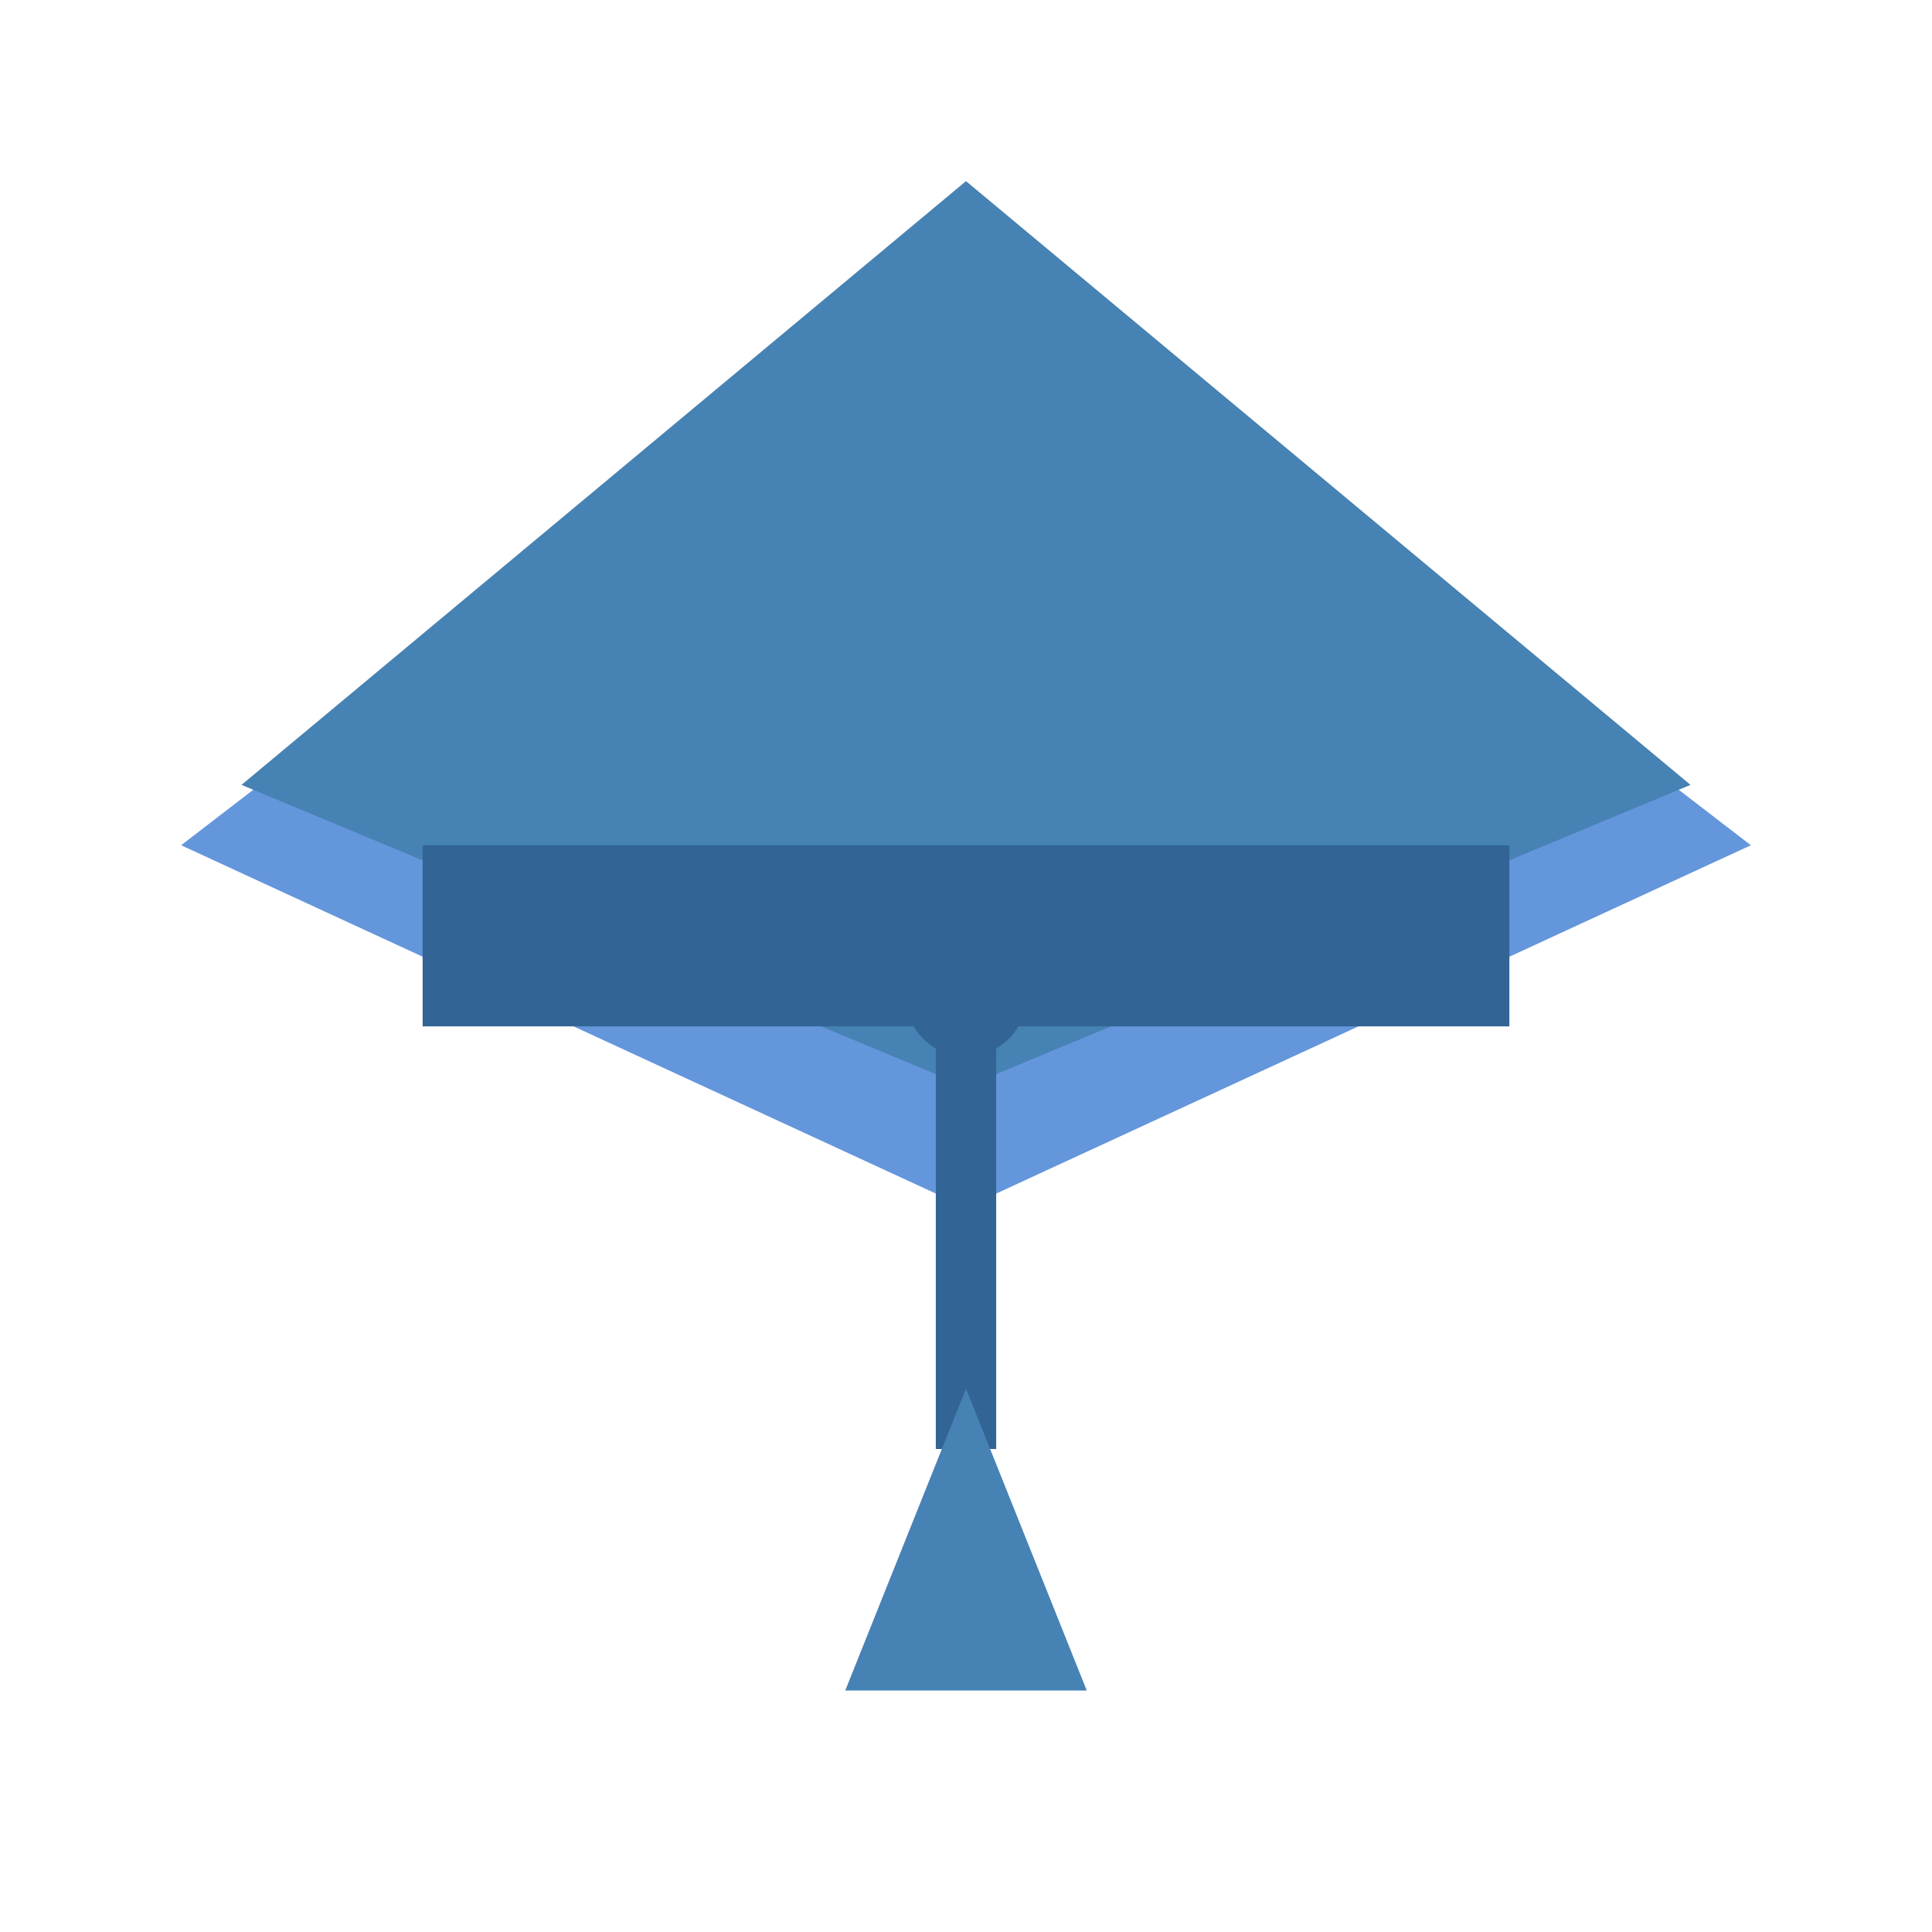
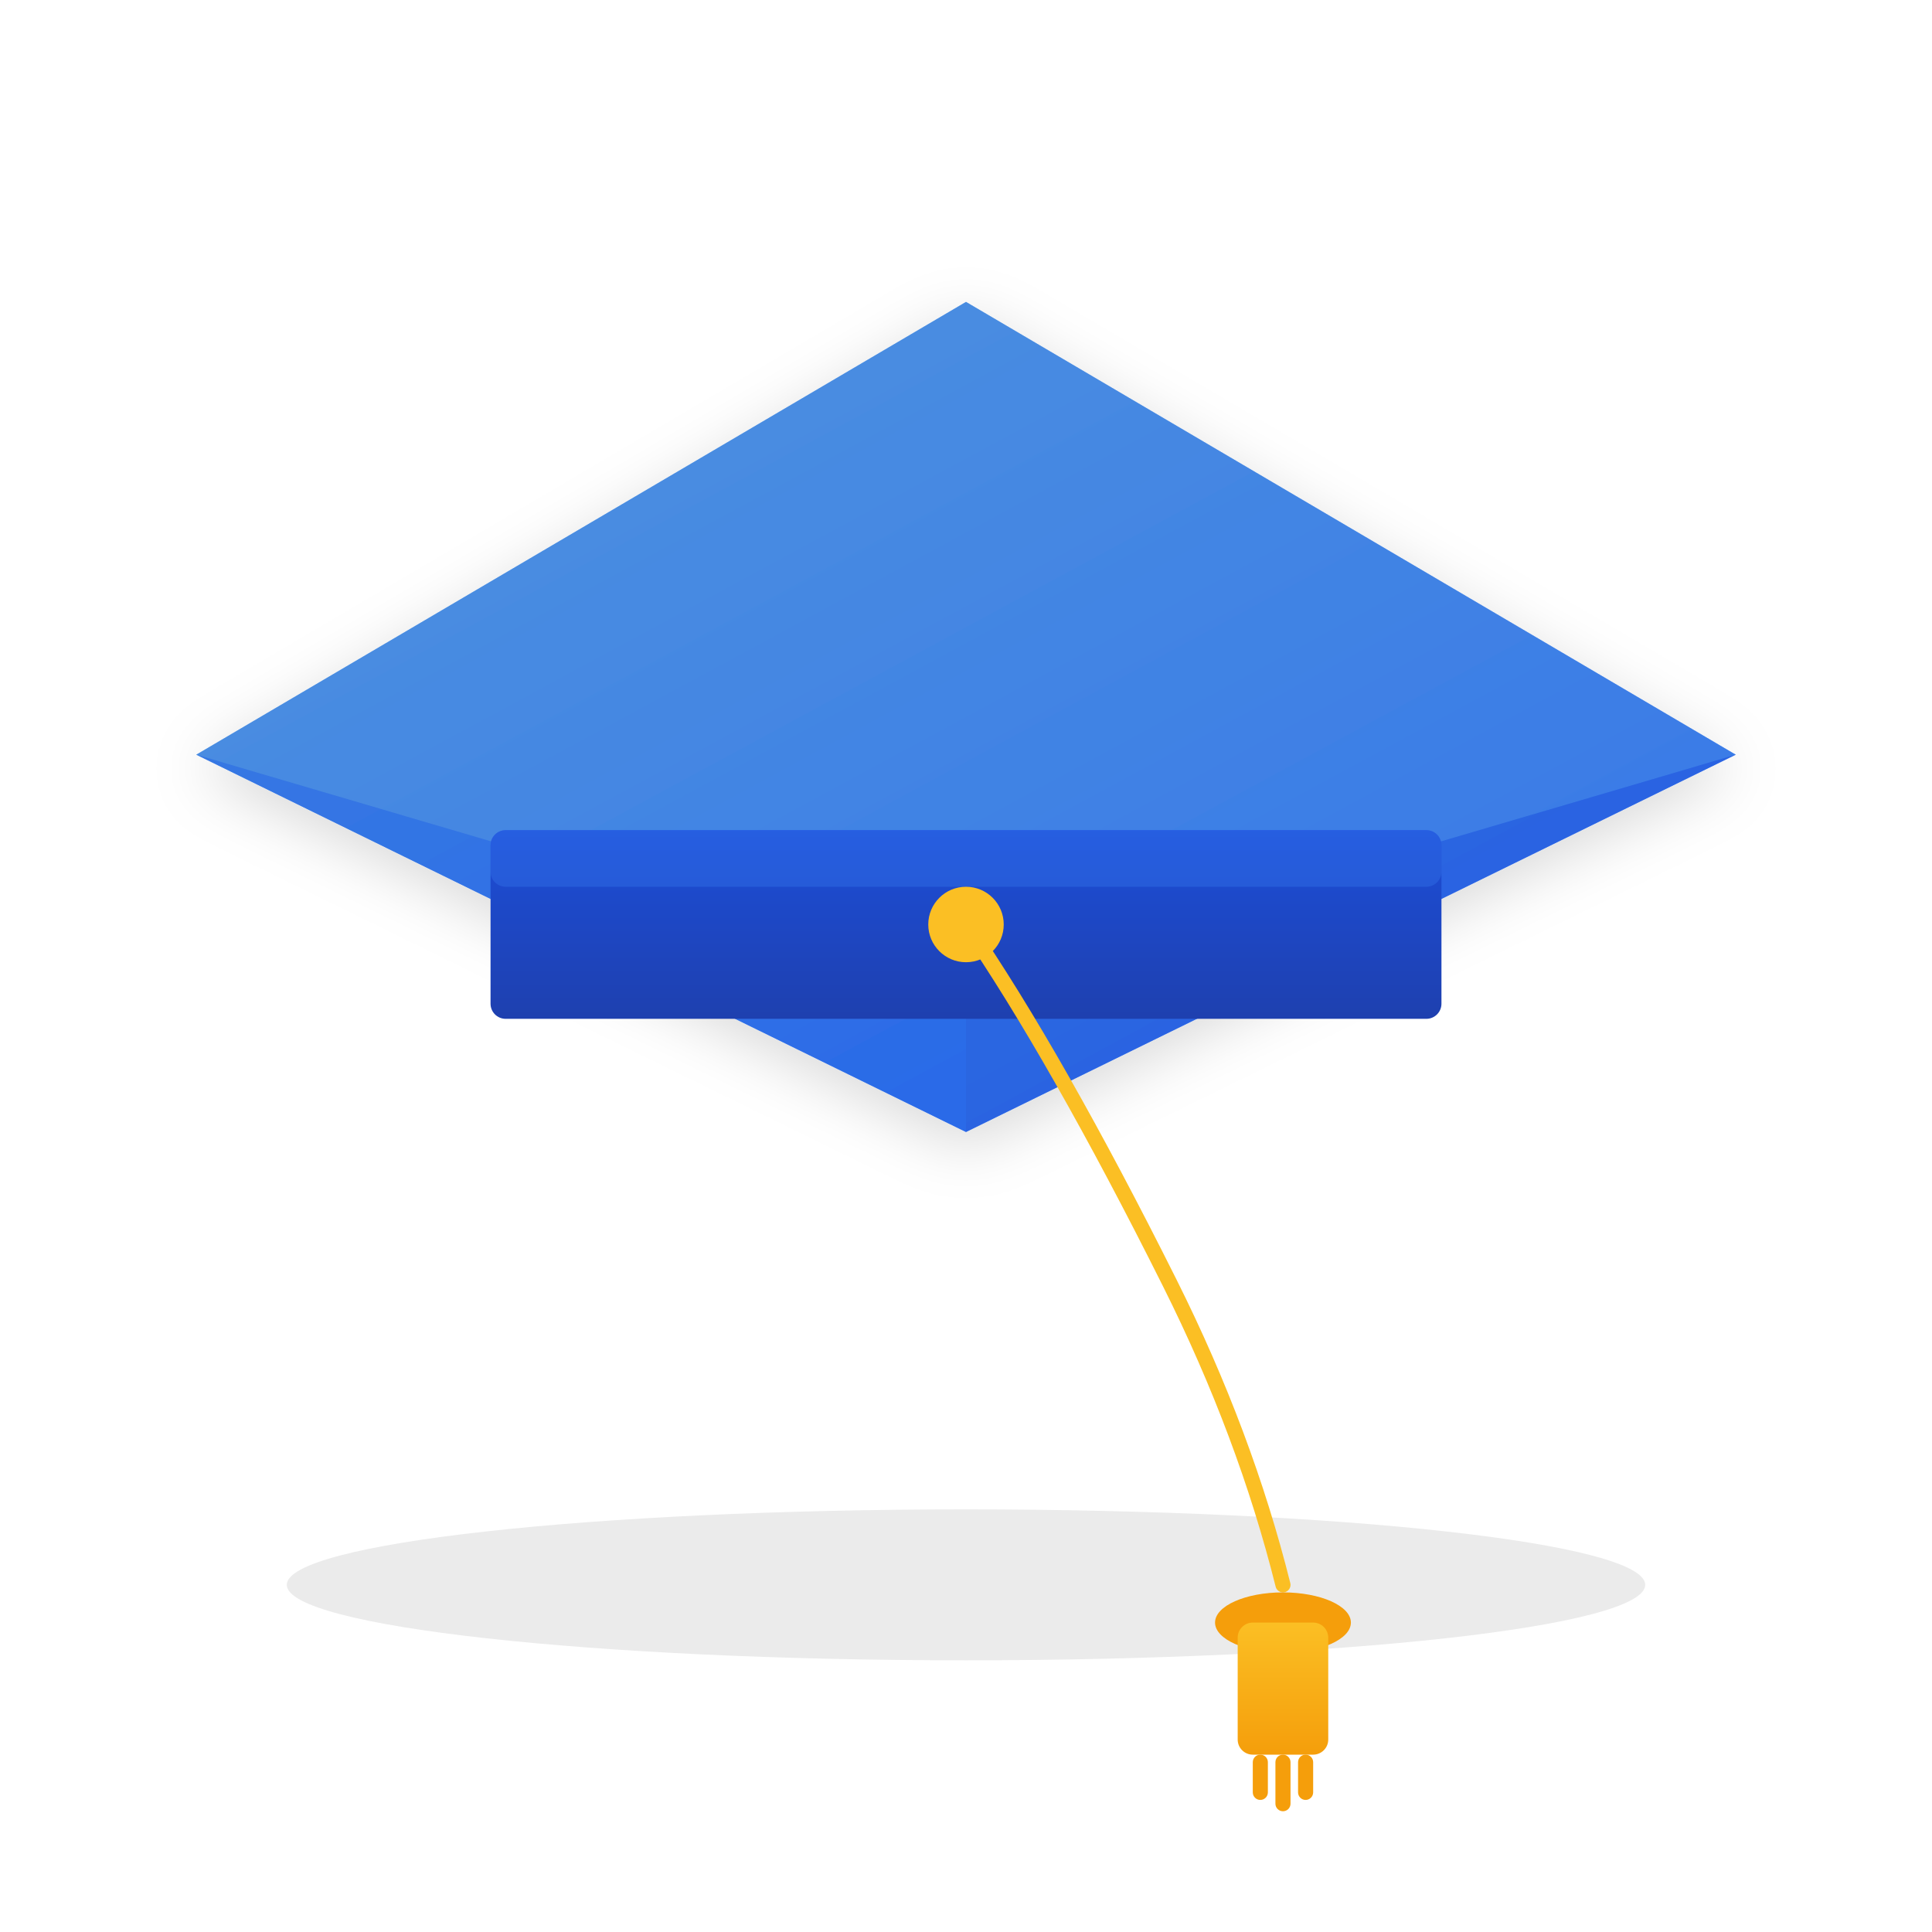
- <svg xmlns="http://www.w3.org/2000/svg" viewBox="0 0 64 64">
-   <polygon points="32,8 58,28 32,40 6,28" fill="#6496dc" />
-   <polygon points="32,6 56,26 32,36 8,26" fill="#4682b4" />
-   <rect x="14" y="28" width="36" height="6" fill="#326496" />
-   <line x1="32" y1="34" x2="32" y2="48" stroke="#326496" stroke-width="2" />
-   <polygon points="32,46 28,56 36,56" fill="#4682b4" />
-   <circle cx="32" cy="33" r="2" fill="#326496" />
+ <svg xmlns="http://www.w3.org/2000/svg" viewBox="0 0 512 512">
+   <defs>
+     <linearGradient id="capTop" x1="0%" y1="0%" x2="100%" y2="100%">
+       <stop offset="0%" style="stop-color:#4a90d9" />
+       <stop offset="100%" style="stop-color:#2563eb" />
+     </linearGradient>
+     <linearGradient id="capBand" x1="0%" y1="0%" x2="0%" y2="100%">
+       <stop offset="0%" style="stop-color:#1d4ed8" />
+       <stop offset="100%" style="stop-color:#1e40af" />
+     </linearGradient>
+     <linearGradient id="tassel" x1="0%" y1="0%" x2="0%" y2="100%">
+       <stop offset="0%" style="stop-color:#fbbf24" />
+       <stop offset="100%" style="stop-color:#f59e0b" />
+     </linearGradient>
+     <filter id="shadow" x="-10%" y="-10%" width="130%" height="130%">
+       <feDropShadow dx="0" dy="4" stdDeviation="8" flood-color="#000" flood-opacity="0.15" />
+     </filter>
+   </defs>
+   <ellipse cx="256" cy="420" rx="180" ry="20" fill="#000" opacity="0.08" />
+   <g filter="url(#shadow)">
+     <polygon points="256,80 460,200 256,300 52,200" fill="url(#capTop)" />
+     <polygon points="256,80 460,200 256,260 52,200" fill="#5b9fe6" opacity="0.3" />
+     <polygon points="52,200 256,300 256,260" fill="#2563eb" opacity="0.4" />
+     <polygon points="460,200 256,300 256,260" fill="#1d4ed8" opacity="0.3" />
+   </g>
+   <rect x="130" y="220" width="252" height="50" rx="4" fill="url(#capBand)" />
+   <rect x="130" y="220" width="252" height="15" rx="4" fill="#3b82f6" opacity="0.3" />
+   <circle cx="256" cy="245" r="10" fill="#fbbf24" />
+   <path d="M256,245 Q280,280 310,340 Q330,380 340,420" stroke="#fbbf24" stroke-width="4" fill="none" stroke-linecap="round" />
+   <g>
+     <ellipse cx="340" cy="430" rx="18" ry="8" fill="#f59e0b" />
+     <rect x="328" y="430" width="24" height="35" rx="4" fill="url(#tassel)" />
+     <rect x="332" y="465" width="4" height="12" rx="2" fill="#f59e0b" />
+     <rect x="338" y="465" width="4" height="15" rx="2" fill="#f59e0b" />
+     <rect x="344" y="465" width="4" height="12" rx="2" fill="#f59e0b" />
+   </g>
</svg>
